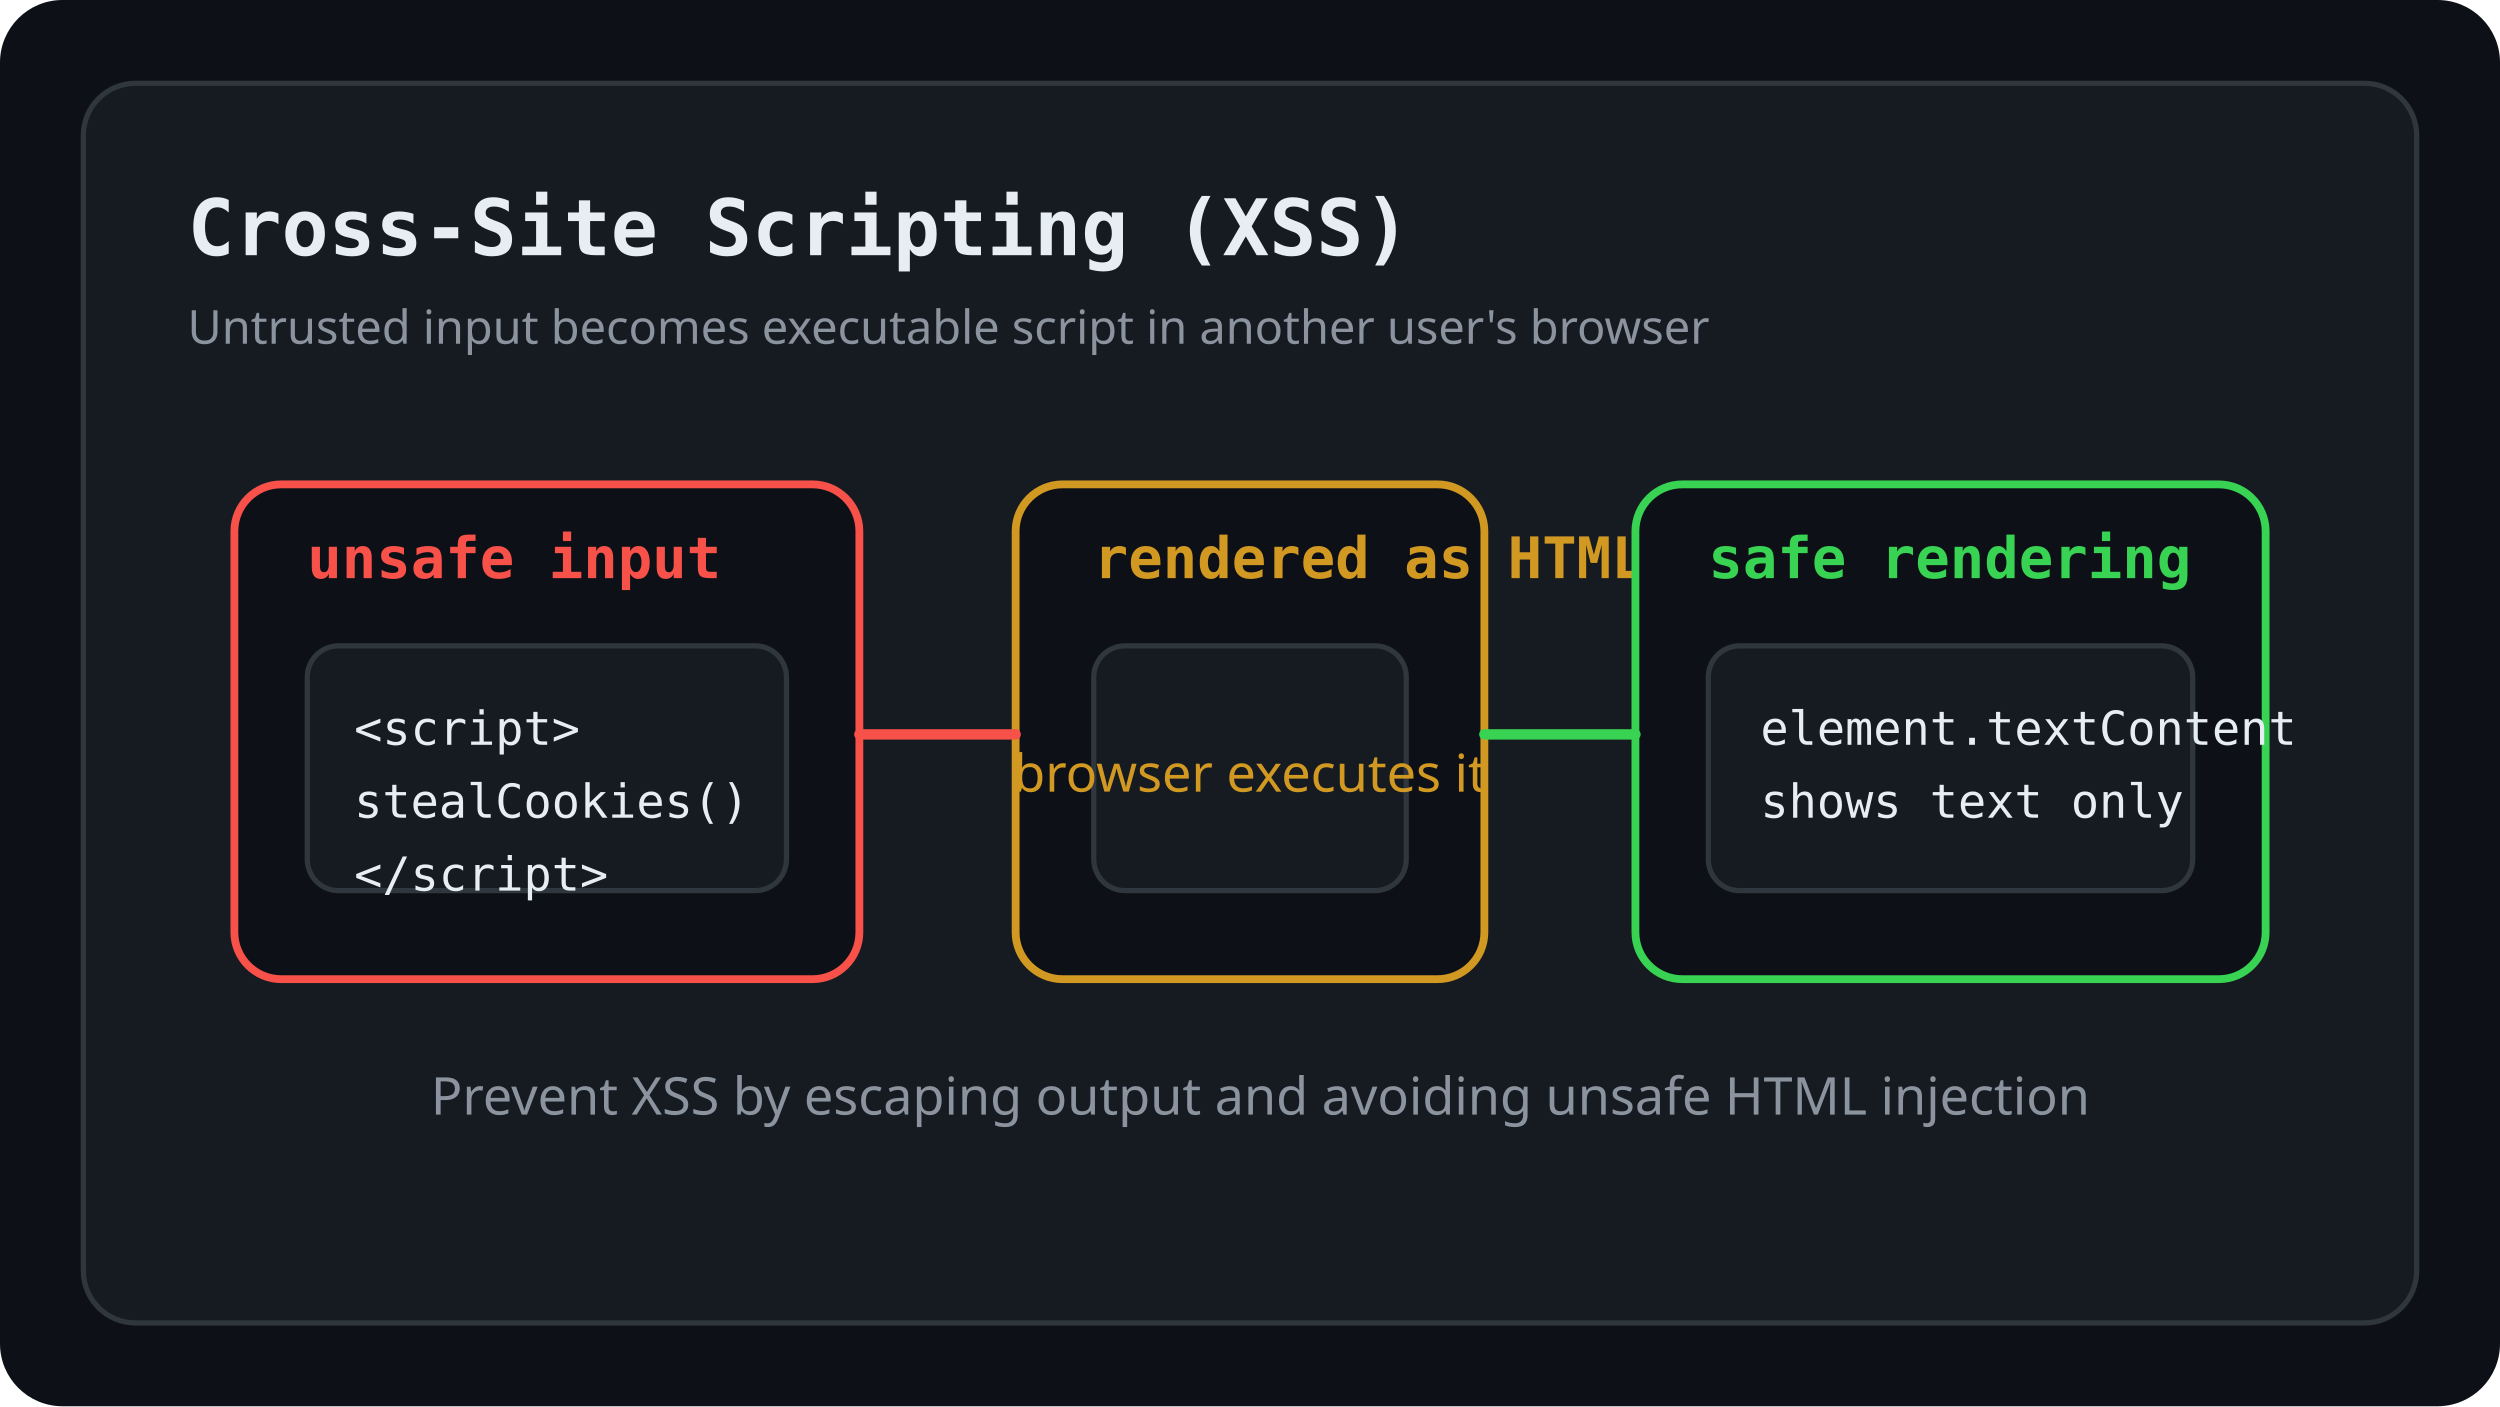
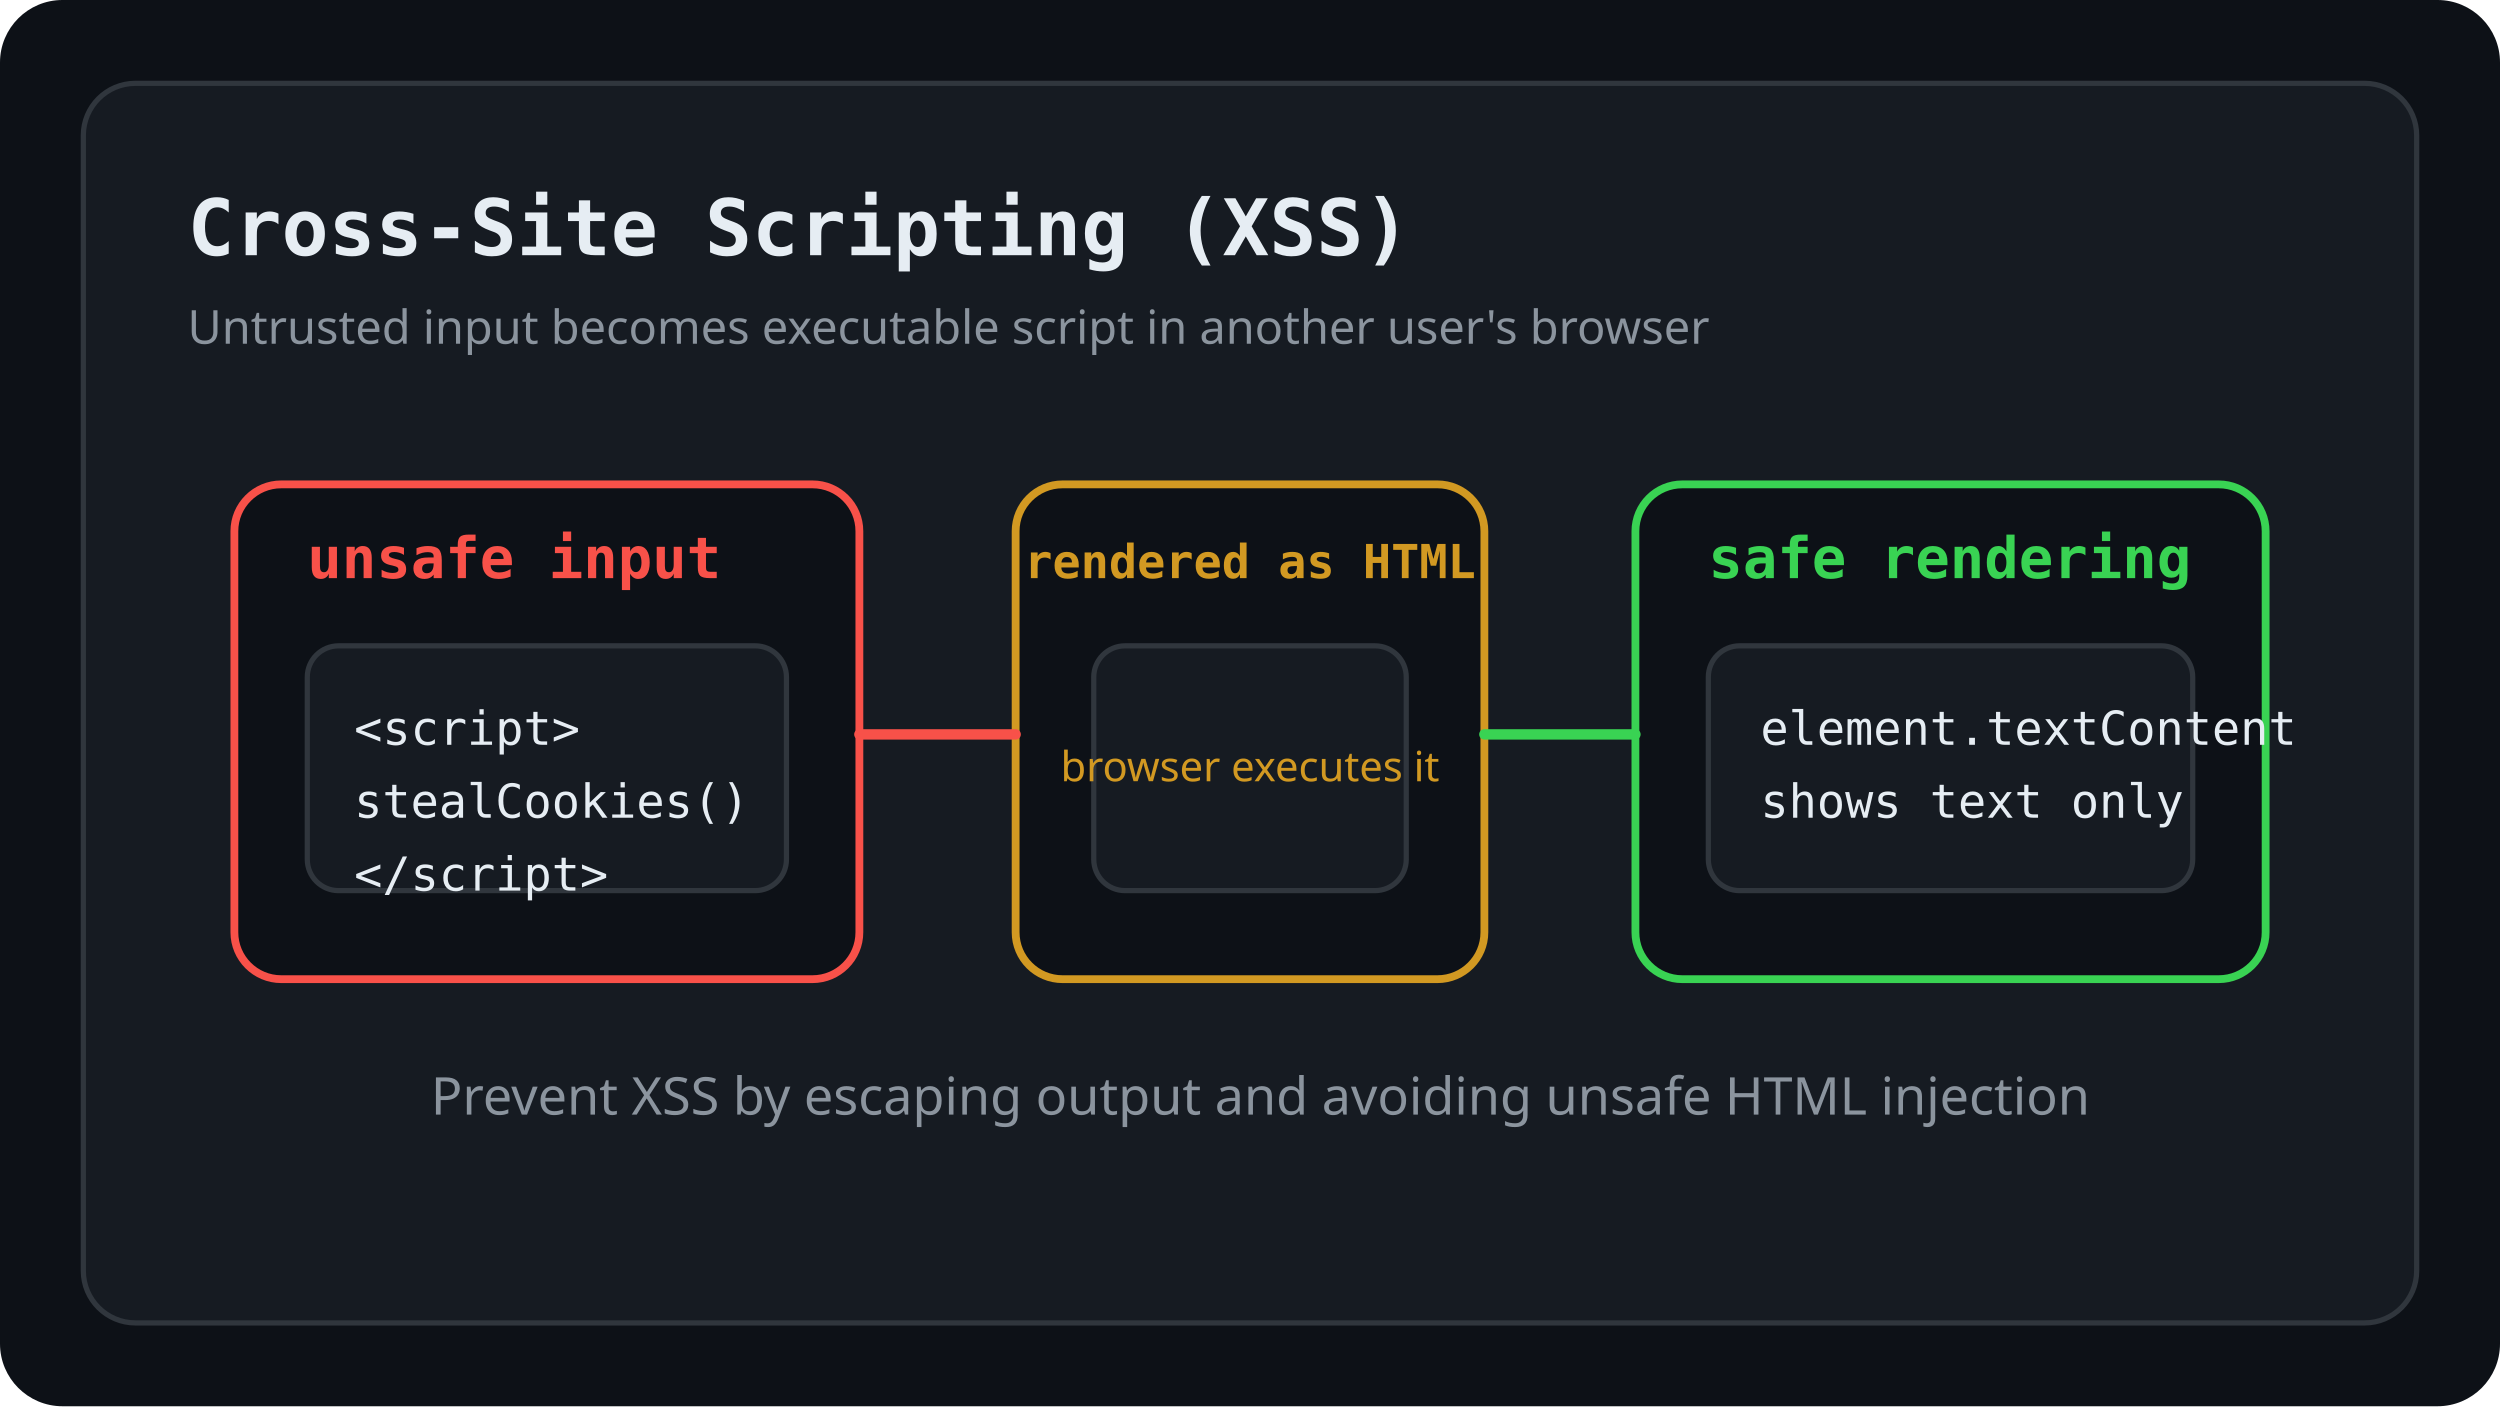
<svg xmlns="http://www.w3.org/2000/svg" width="960" height="540" viewBox="0 0 960 540" fill="none">
  <rect width="960" height="540" rx="24" fill="#0D1117" />
  <rect x="32" y="32" width="896" height="476" rx="20" fill="#161B22" stroke="#30363D" stroke-width="2" />
  <text x="72" y="98" fill="#E6EDF3" font-family="JetBrains Mono, monospace" font-size="30" font-weight="700">Cross-Site Scripting (XSS)</text>
  <text x="72" y="132" fill="#8B949E" font-family="IBM Plex Sans, sans-serif" font-size="18">Untrusted input becomes executable script in another user's browser</text>
  <rect x="90" y="186" width="240" height="190" rx="18" fill="#0D1117" stroke="#F85149" stroke-width="3" />
  <text x="118" y="222" fill="#F85149" font-family="JetBrains Mono, monospace" font-size="22" font-weight="700">unsafe input</text>
  <rect x="118" y="248" width="184" height="94" rx="12" fill="#161B22" stroke="#30363D" stroke-width="2" />
  <text x="136" y="286" fill="#E6EDF3" font-family="JetBrains Mono, monospace" font-size="18">&lt;script&gt;</text>
  <text x="136" y="314" fill="#E6EDF3" font-family="JetBrains Mono, monospace" font-size="18">stealCookies()</text>
  <text x="136" y="342" fill="#E6EDF3" font-family="JetBrains Mono, monospace" font-size="18">&lt;/script&gt;</text>
  <rect x="390" y="186" width="180" height="190" rx="18" fill="#0D1117" stroke="#D29922" stroke-width="3" />
-   <text x="420" y="222" fill="#D29922" font-family="JetBrains Mono, monospace" font-size="22" font-weight="700">rendered as HTML</text>
+   <text x="480" y="222" text-anchor="middle" fill="#D29922" font-family="JetBrains Mono, monospace" font-size="18" font-weight="700">rendered as HTML</text>
  <rect x="420" y="248" width="120" height="94" rx="12" fill="#161B22" stroke="#30363D" stroke-width="2" />
-   <text x="480" y="304" text-anchor="middle" fill="#D29922" font-family="IBM Plex Sans, sans-serif" font-size="20">browser executes it</text>
+   <text x="480" y="300" text-anchor="middle" fill="#D29922" font-family="IBM Plex Sans, sans-serif" font-size="16">browser executes it</text>
  <rect x="628" y="186" width="242" height="190" rx="18" fill="#0D1117" stroke="#39D353" stroke-width="3" />
  <text x="656" y="222" fill="#39D353" font-family="JetBrains Mono, monospace" font-size="22" font-weight="700">safe rendering</text>
  <rect x="656" y="248" width="186" height="94" rx="12" fill="#161B22" stroke="#30363D" stroke-width="2" />
  <text x="676" y="286" fill="#E6EDF3" font-family="JetBrains Mono, monospace" font-size="18">element.textContent</text>
  <text x="676" y="314" fill="#E6EDF3" font-family="JetBrains Mono, monospace" font-size="18">shows text only</text>
  <path d="M330 282H390" stroke="#F85149" stroke-width="4" stroke-linecap="round" />
  <path d="M570 282H628" stroke="#39D353" stroke-width="4" stroke-linecap="round" />
  <text x="484" y="428" text-anchor="middle" fill="#8B949E" font-family="IBM Plex Sans, sans-serif" font-size="20">Prevent XSS by escaping output and avoiding unsafe HTML injection</text>
</svg>
